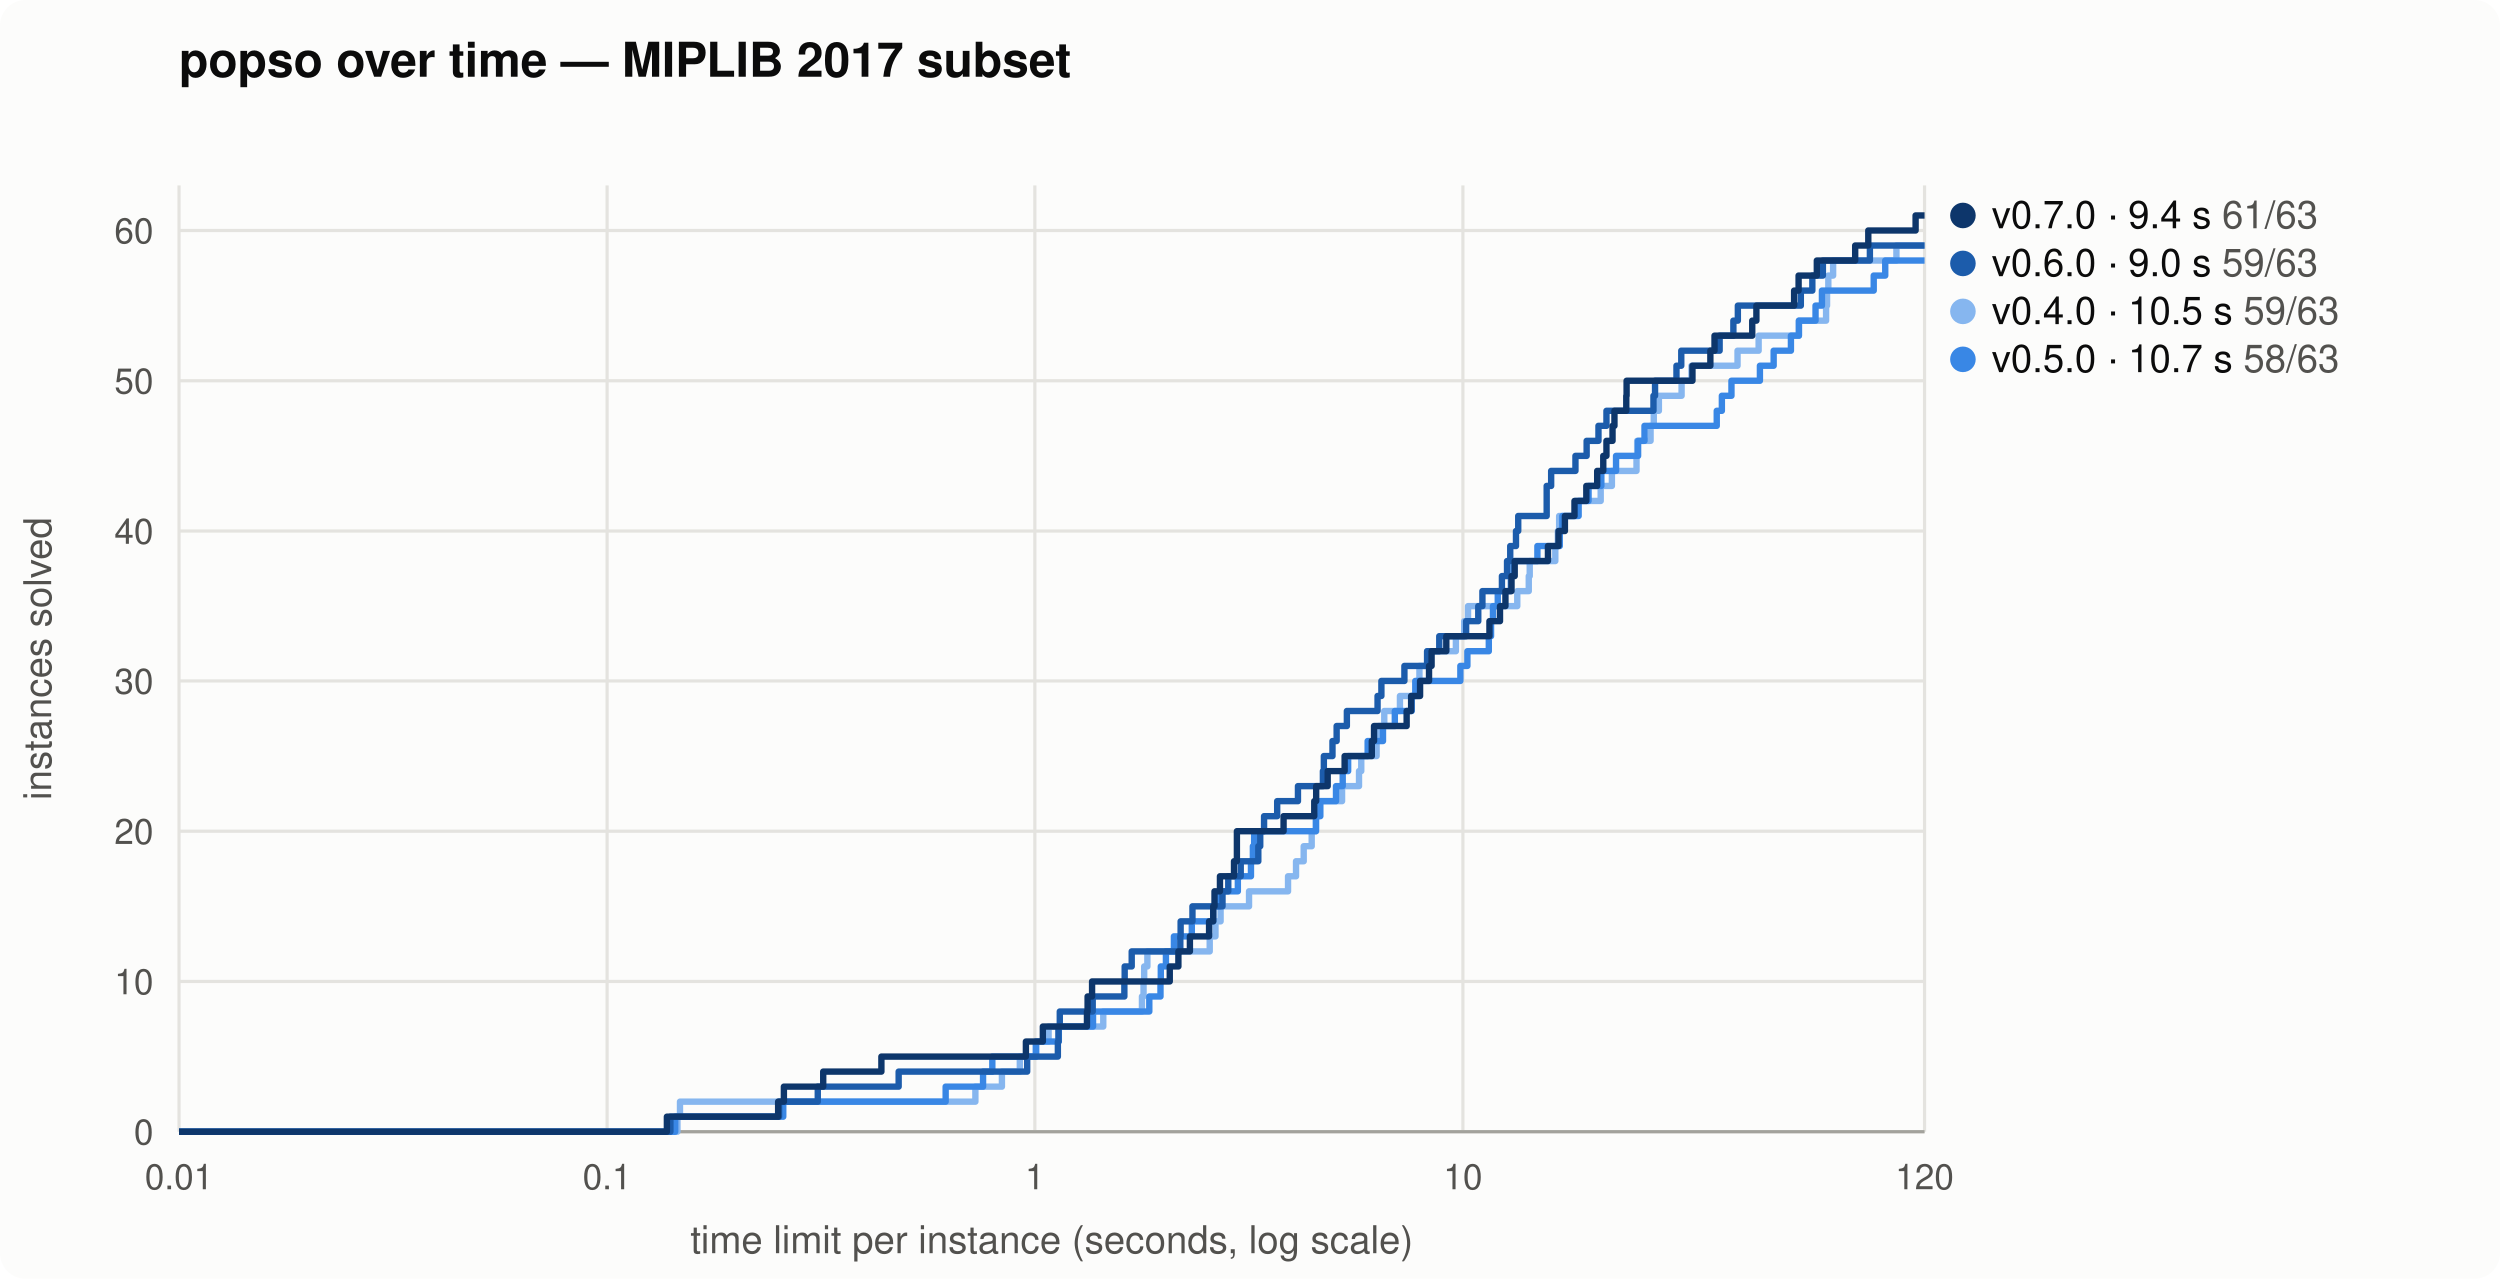
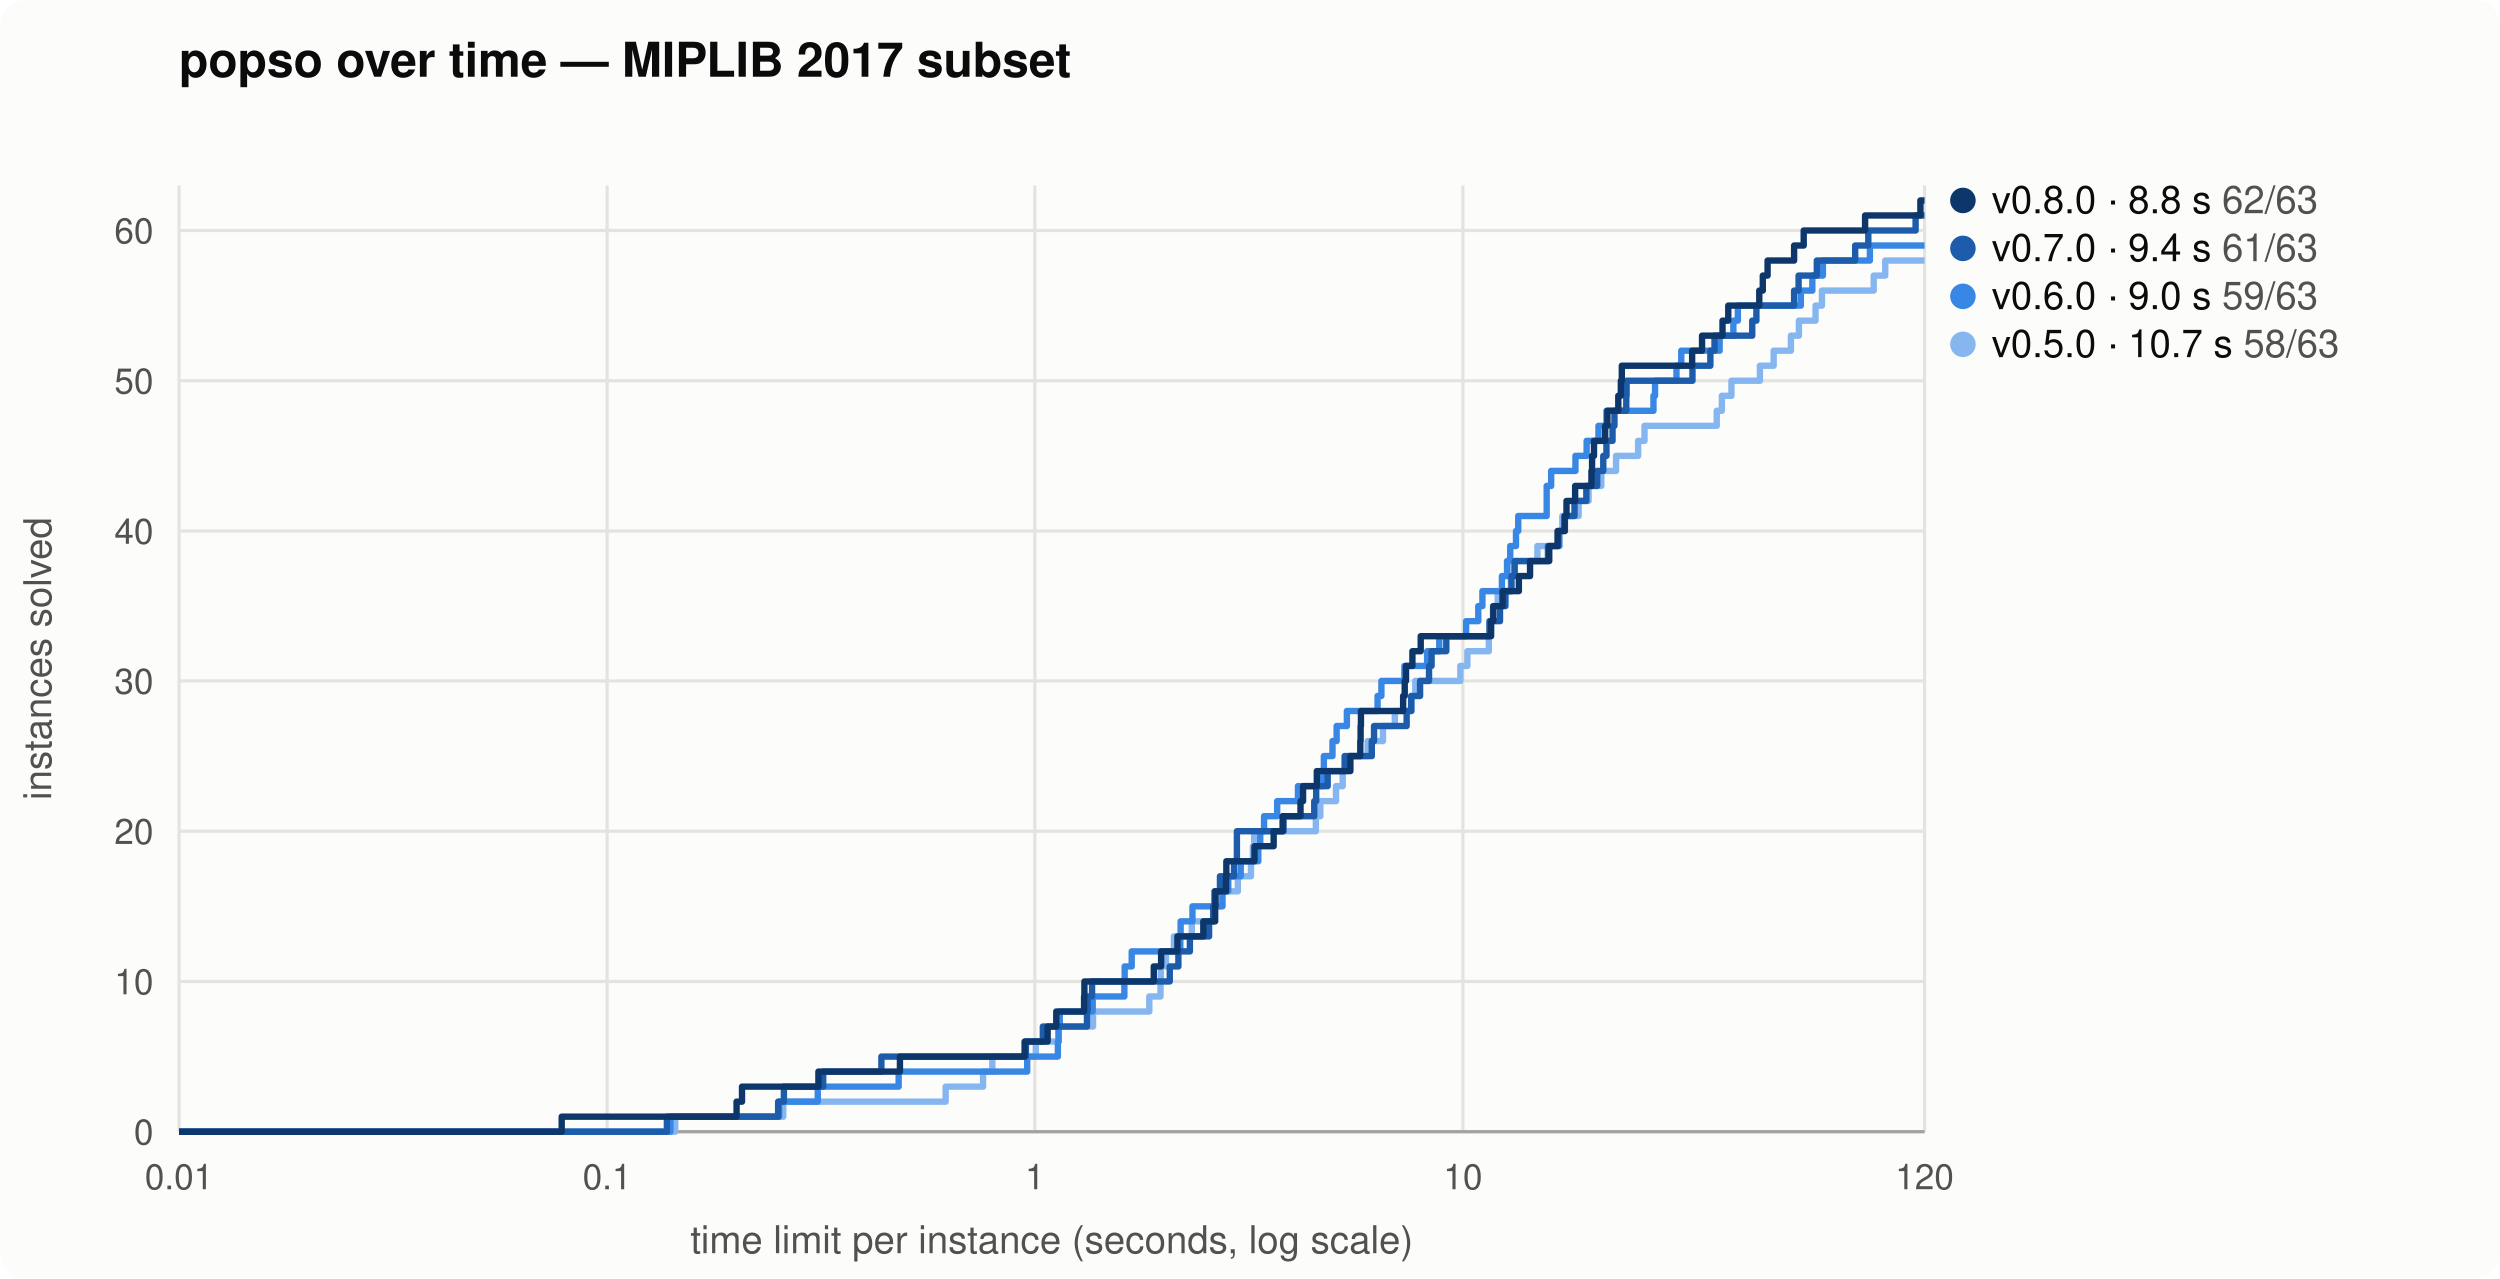
<svg xmlns="http://www.w3.org/2000/svg" viewBox="0 0 782 400" width="782" height="400" role="img" aria-label="popso over time — MIPLIB 2017 subset: instances solved versus time">
  <style>svg{font-family:-apple-system,BlinkMacSystemFont,'Segoe UI',Helvetica,Arial,sans-serif}.bg{fill:#fcfcfb}.t1{fill:#0b0b0b}.t2{fill:#52514e}.grid{stroke:#e4e3df}.axis{stroke:#a3a29c}.s-ours{stroke:#2a78d6}.f-ours{fill:#2a78d6}.s-highs{stroke:#eb6834}.f-highs{fill:#eb6834}.s-scip{stroke:#1baf7a}.f-scip{fill:#1baf7a}.s-v9{stroke:#86b6ef}.f-v9{fill:#86b6ef}.s-v8{stroke:#3987e5}.f-v8{fill:#3987e5}.s-v7{stroke:#1c5cab}.f-v7{fill:#1c5cab}.s-v6{stroke:#0d366b}.f-v6{fill:#0d366b}@media (prefers-color-scheme: dark){.bg{fill:#1a1a19}.t1{fill:#f0efec}.t2{fill:#c3c2b7}.grid{stroke:#333331}.axis{stroke:#6b6a64}.s-ours{stroke:#3987e5}.f-ours{fill:#3987e5}.s-highs{stroke:#d95926}.f-highs{fill:#d95926}.s-scip{stroke:#199e70}.f-scip{fill:#199e70}.s-v9{stroke:#184f95}.f-v9{fill:#184f95}.s-v8{stroke:#2a78d6}.f-v8{fill:#2a78d6}.s-v7{stroke:#6da7ec}.f-v7{fill:#6da7ec}.s-v6{stroke:#b7d3f6}.f-v6{fill:#b7d3f6}}</style>
  <rect class="bg" width="782" height="400" rx="8" />
  <text class="t1" x="56" y="24" font-size="15" font-weight="600">popso over time — MIPLIB 2017 subset</text>
  <text class="t2" x="56" y="42" font-size="12" />
  <line class="grid" x1="56" x2="602" y1="354.0" y2="354.0" stroke-width="1" />
  <text class="t2" x="48" y="358.0" font-size="11" text-anchor="end">0</text>
  <line class="grid" x1="56" x2="602" y1="307.0" y2="307.0" stroke-width="1" />
  <text class="t2" x="48" y="311.0" font-size="11" text-anchor="end">10</text>
  <line class="grid" x1="56" x2="602" y1="260.0" y2="260.0" stroke-width="1" />
  <text class="t2" x="48" y="264.0" font-size="11" text-anchor="end">20</text>
  <line class="grid" x1="56" x2="602" y1="213.0" y2="213.0" stroke-width="1" />
  <text class="t2" x="48" y="217.0" font-size="11" text-anchor="end">30</text>
  <line class="grid" x1="56" x2="602" y1="166.1" y2="166.1" stroke-width="1" />
  <text class="t2" x="48" y="170.1" font-size="11" text-anchor="end">40</text>
  <line class="grid" x1="56" x2="602" y1="119.1" y2="119.1" stroke-width="1" />
  <text class="t2" x="48" y="123.1" font-size="11" text-anchor="end">50</text>
  <line class="grid" x1="56" x2="602" y1="72.1" y2="72.1" stroke-width="1" />
  <text class="t2" x="48" y="76.1" font-size="11" text-anchor="end">60</text>
  <line class="grid" x1="56.0" x2="56.0" y1="58" y2="354" stroke-width="1" />
  <text class="t2" x="56.0" y="372" font-size="11" text-anchor="middle">0.01</text>
  <line class="grid" x1="189.9" x2="189.9" y1="58" y2="354" stroke-width="1" />
  <text class="t2" x="189.9" y="372" font-size="11" text-anchor="middle">0.1</text>
  <line class="grid" x1="323.7" x2="323.7" y1="58" y2="354" stroke-width="1" />
  <text class="t2" x="323.7" y="372" font-size="11" text-anchor="middle">1</text>
  <line class="grid" x1="457.6" x2="457.6" y1="58" y2="354" stroke-width="1" />
  <text class="t2" x="457.6" y="372" font-size="11" text-anchor="middle">10</text>
  <line class="grid" x1="602.0" x2="602.0" y1="58" y2="354" stroke-width="1" />
  <text class="t2" x="602.0" y="372" font-size="11" text-anchor="middle">120</text>
  <line class="axis" x1="56" x2="602" y1="354" y2="354" stroke-width="1" />
  <text class="t2" x="329.0" y="392" font-size="12" text-anchor="middle">time limit per instance (seconds, log scale)</text>
  <text class="t2" transform="translate(16 206.0) rotate(-90)" font-size="12" text-anchor="middle">instances solved</text>
-   <path class="s-v9" d="M56.0 354.0 L211.9 354.0 L211.9 349.3 L212.7 349.3 L212.7 344.6 L305.1 344.6 L305.1 339.9 L313.4 339.9 L313.4 335.2 L319.0 335.2 L319.0 330.5 L324.2 330.5 L324.2 325.8 L328.0 325.8 L328.0 321.1 L345.1 321.1 L345.1 316.4 L357.2 316.4 L357.2 311.7 L357.7 311.7 L357.7 307.0 L357.9 307.0 L357.9 302.3 L358.9 302.3 L358.9 297.6 L378.4 297.6 L378.4 292.9 L380.2 292.9 L380.2 288.2 L381.8 288.2 L381.8 283.5 L390.7 283.5 L390.7 278.8 L402.9 278.8 L402.9 274.1 L405.4 274.1 L405.4 269.4 L407.8 269.4 L407.8 264.7 L410.3 264.7 L410.3 260.0 L411.7 260.0 L411.7 255.3 L412.4 255.3 L412.4 250.6 L419.8 250.6 L419.8 245.9 L425.1 245.9 L425.1 241.2 L425.8 241.2 L425.8 236.5 L430.6 236.5 L430.6 231.8 L431.2 231.8 L431.2 227.1 L433.0 227.1 L433.0 222.4 L437.9 222.4 L437.9 217.7 L443.8 217.7 L443.8 213.0 L444.0 213.0 L444.0 208.3 L446.4 208.3 L446.4 203.7 L455.4 203.7 L455.4 199.0 L458.0 199.0 L458.0 194.3 L459.2 194.3 L459.2 189.6 L474.6 189.6 L474.6 184.9 L478.2 184.9 L478.2 180.2 L478.5 180.2 L478.5 175.5 L486.5 175.5 L486.5 170.8 L487.3 170.8 L487.3 166.1 L487.7 166.1 L487.7 161.4 L492.7 161.4 L492.7 156.7 L500.7 156.7 L500.7 152.0 L504.2 152.0 L504.2 147.3 L511.9 147.3 L511.9 142.6 L512.1 142.6 L512.1 137.9 L516.3 137.9 L516.3 133.2 L517.3 133.2 L517.3 128.5 L518.9 128.5 L518.9 123.8 L526.0 123.8 L526.0 119.1 L529.1 119.1 L529.1 114.4 L543.5 114.4 L543.5 109.7 L550.1 109.7 L550.1 105.0 L562.7 105.0 L562.7 100.3 L571.2 100.3 L571.2 95.6 L571.5 95.6 L571.5 90.9 L571.9 90.9 L571.9 86.2 L573.4 86.2 L573.4 81.5 L593.2 81.5 L593.2 76.8 L602.0 76.8" fill="none" stroke-width="2" stroke-linejoin="round" />
-   <path class="s-v8" d="M56.0 354.0 L211.2 354.0 L211.2 349.3 L245.0 349.3 L245.0 344.6 L295.8 344.6 L295.8 339.9 L307.5 339.9 L307.5 335.2 L310.4 335.2 L310.4 330.5 L324.0 330.5 L324.0 325.8 L331.2 325.8 L331.2 321.1 L341.9 321.1 L341.9 316.4 L359.5 316.4 L359.5 311.7 L363.0 311.7 L363.0 307.0 L363.1 307.0 L363.1 302.3 L364.7 302.3 L364.7 297.6 L367.2 297.6 L367.2 292.9 L372.8 292.9 L372.8 288.2 L379.5 288.2 L379.5 283.5 L381.7 283.5 L381.7 278.8 L387.2 278.8 L387.2 274.1 L391.3 274.1 L391.3 269.4 L391.9 269.4 L391.9 264.7 L392.3 264.7 L392.3 260.0 L411.6 260.0 L411.6 255.3 L413.0 255.3 L413.0 250.6 L417.9 250.6 L417.9 245.9 L420.0 245.9 L420.0 241.2 L421.7 241.2 L421.7 236.5 L427.8 236.5 L427.8 231.8 L432.6 231.8 L432.6 227.1 L436.3 227.1 L436.3 222.4 L441.6 222.4 L441.6 217.7 L442.7 217.7 L442.7 213.0 L456.8 213.0 L456.8 208.3 L459.0 208.3 L459.0 203.7 L465.7 203.7 L465.7 199.0 L466.4 199.0 L466.4 194.3 L467.0 194.3 L467.0 189.6 L468.5 189.6 L468.5 184.9 L472.6 184.9 L472.6 180.2 L473.4 180.2 L473.4 175.5 L480.9 175.5 L480.9 170.8 L487.9 170.8 L487.9 166.1 L488.7 166.1 L488.7 161.4 L493.8 161.4 L493.8 156.7 L496.9 156.7 L496.9 152.0 L500.9 152.0 L500.9 147.3 L505.5 147.3 L505.5 142.6 L512.4 142.6 L512.4 137.9 L514.4 137.9 L514.4 133.2 L537.0 133.2 L537.0 128.5 L538.6 128.5 L538.6 123.8 L541.6 123.8 L541.6 119.1 L550.5 119.1 L550.5 114.4 L554.8 114.4 L554.8 109.7 L560.2 109.7 L560.2 105.0 L562.7 105.0 L562.7 100.3 L567.9 100.3 L567.9 95.6 L569.9 95.6 L569.9 90.9 L586.1 90.9 L586.1 86.2 L589.7 86.2 L589.7 81.5 L602.0 81.5" fill="none" stroke-width="2" stroke-linejoin="round" />
-   <path class="s-v7" d="M56.0 354.0 L209.7 354.0 L209.7 349.3 L243.7 349.3 L243.7 344.6 L255.8 344.6 L255.8 339.9 L281.1 339.9 L281.1 335.2 L321.3 335.2 L321.3 330.5 L330.9 330.5 L330.9 325.8 L331.1 325.8 L331.1 321.1 L331.5 321.1 L331.5 316.4 L341.8 316.4 L341.8 311.7 L351.7 311.7 L351.7 307.0 L351.8 307.0 L351.8 302.3 L354.0 302.3 L354.0 297.6 L369.2 297.6 L369.2 292.9 L369.3 292.9 L369.3 288.2 L373.0 288.2 L373.0 283.5 L382.4 283.5 L382.4 278.8 L384.2 278.8 L384.2 274.1 L388.1 274.1 L388.1 269.4 L393.6 269.4 L393.6 264.7 L394.2 264.7 L394.2 260.0 L395.4 260.0 L395.4 255.3 L399.5 255.3 L399.5 250.6 L406.0 250.6 L406.0 245.9 L413.8 245.9 L413.8 241.2 L414.1 241.2 L414.1 236.5 L416.8 236.5 L416.8 231.8 L418.1 231.8 L418.1 227.1 L421.3 227.1 L421.3 222.4 L430.9 222.4 L430.9 217.7 L432.1 217.7 L432.1 213.0 L439.3 213.0 L439.3 208.3 L446.4 208.3 L446.4 203.7 L450.2 203.7 L450.2 199.0 L458.6 199.0 L458.6 194.3 L462.4 194.3 L462.4 189.6 L463.7 189.6 L463.7 184.9 L469.8 184.9 L469.8 180.2 L471.4 180.2 L471.4 175.5 L472.4 175.5 L472.4 170.8 L474.2 170.8 L474.2 166.1 L474.9 166.1 L474.9 161.4 L483.8 161.4 L483.8 156.7 L483.8 156.7 L483.8 152.0 L485.2 152.0 L485.2 147.3 L492.8 147.3 L492.8 142.6 L496.3 142.6 L496.3 137.9 L500.0 137.9 L500.0 133.2 L502.5 133.2 L502.5 128.5 L517.2 128.5 L517.2 123.8 L517.7 123.8 L517.7 119.1 L524.4 119.1 L524.4 114.4 L525.9 114.4 L525.9 109.7 L537.9 109.7 L537.9 105.0 L542.2 105.0 L542.2 100.3 L543.6 100.3 L543.6 95.6 L563.3 95.6 L563.3 90.9 L566.9 90.9 L566.9 86.2 L570.2 86.2 L570.2 81.5 L584.9 81.5 L584.9 76.8 L602.0 76.8" fill="none" stroke-width="2" stroke-linejoin="round" />
-   <path class="s-v6" d="M56.0 354.0 L208.6 354.0 L208.6 349.3 L243.4 349.3 L243.4 344.6 L245.2 344.6 L245.2 339.9 L257.5 339.9 L257.5 335.2 L275.7 335.2 L275.7 330.5 L320.9 330.5 L320.9 325.8 L326.2 325.8 L326.2 321.1 L340.0 321.1 L340.0 316.4 L340.2 316.4 L340.2 311.7 L341.6 311.7 L341.6 307.0 L365.9 307.0 L365.9 302.3 L368.6 302.3 L368.6 297.6 L372.2 297.6 L372.2 292.9 L378.2 292.9 L378.2 288.2 L379.5 288.2 L379.5 283.5 L379.9 283.5 L379.9 278.8 L381.6 278.8 L381.6 274.1 L386.0 274.1 L386.0 269.4 L386.9 269.4 L386.9 264.7 L386.9 264.7 L386.9 260.0 L401.5 260.0 L401.5 255.3 L411.1 255.3 L411.1 250.6 L411.7 250.6 L411.7 245.9 L415.3 245.9 L415.3 241.2 L420.6 241.2 L420.6 236.5 L429.1 236.5 L429.1 231.8 L429.8 231.8 L429.8 227.1 L440.0 227.1 L440.0 222.4 L441.4 222.4 L441.4 217.7 L444.2 217.7 L444.2 213.0 L447.0 213.0 L447.0 208.3 L447.8 208.3 L447.8 203.7 L452.4 203.7 L452.4 199.0 L465.9 199.0 L465.9 194.3 L469.2 194.3 L469.2 189.6 L470.9 189.6 L470.9 184.9 L472.8 184.9 L472.8 180.2 L473.8 180.2 L473.8 175.5 L484.2 175.5 L484.2 170.8 L487.5 170.8 L487.5 166.1 L489.5 166.1 L489.5 161.4 L492.5 161.4 L492.5 156.7 L496.2 156.7 L496.2 152.0 L499.6 152.0 L499.6 147.3 L501.5 147.3 L501.5 142.6 L502.5 142.6 L502.5 137.9 L504.4 137.9 L504.4 133.2 L505.0 133.2 L505.0 128.5 L508.7 128.5 L508.7 123.8 L508.8 123.8 L508.8 119.1 L529.4 119.1 L529.4 114.4 L535.0 114.4 L535.0 109.7 L536.3 109.7 L536.3 105.0 L548.1 105.0 L548.1 100.3 L549.4 100.3 L549.4 95.6 L561.2 95.6 L561.2 90.9 L562.6 90.9 L562.6 86.2 L568.3 86.2 L568.3 81.5 L580.3 81.5 L580.3 76.8 L584.4 76.8 L584.4 72.1 L599.2 72.1 L599.2 67.4 L602.0 67.4" fill="none" stroke-width="2" stroke-linejoin="round" />
-   <circle class="f-v6" cx="614.0" cy="67.4" r="4" />
-   <text class="t1" x="623.0" y="71.4" font-size="12">v0.7.0 · 9.4 s <tspan class="t2">61/63</tspan>
+   <path class="s-v9" d="M56.0 354.0 L211.2 354.0 L211.2 349.3 L245.0 349.3 L245.0 344.6 L295.8 344.6 L295.8 339.9 L307.5 339.9 L307.5 335.2 L310.4 335.2 L310.4 330.5 L324.0 330.5 L324.0 325.8 L331.2 325.8 L331.2 321.1 L341.9 321.1 L341.9 316.4 L359.5 316.4 L359.5 311.7 L363.0 311.7 L363.0 307.0 L363.1 307.0 L363.1 302.3 L364.7 302.3 L364.7 297.6 L367.2 297.6 L367.2 292.9 L372.8 292.9 L372.8 288.2 L379.5 288.2 L379.5 283.5 L381.7 283.5 L381.7 278.8 L387.2 278.8 L387.2 274.1 L391.3 274.1 L391.3 269.4 L391.9 269.4 L391.9 264.7 L392.3 264.7 L392.3 260.0 L411.6 260.0 L411.6 255.3 L413.0 255.3 L413.0 250.6 L417.9 250.6 L417.9 245.9 L420.0 245.9 L420.0 241.2 L421.7 241.2 L421.7 236.5 L427.8 236.5 L427.8 231.8 L432.6 231.8 L432.6 227.1 L436.3 227.1 L436.3 222.4 L441.6 222.4 L441.6 217.7 L442.7 217.7 L442.7 213.0 L456.8 213.0 L456.8 208.3 L459.0 208.3 L459.0 203.7 L465.7 203.7 L465.7 199.0 L466.4 199.0 L466.4 194.3 L467.0 194.3 L467.0 189.6 L468.5 189.6 L468.5 184.9 L472.6 184.9 L472.6 180.2 L473.4 180.2 L473.4 175.5 L480.9 175.5 L480.9 170.8 L487.9 170.8 L487.9 166.1 L488.7 166.1 L488.7 161.4 L493.8 161.4 L493.8 156.7 L496.9 156.7 L496.9 152.0 L500.9 152.0 L500.9 147.3 L505.5 147.3 L505.5 142.6 L512.4 142.6 L512.4 137.9 L514.4 137.9 L514.4 133.2 L537.0 133.2 L537.0 128.5 L538.6 128.5 L538.6 123.8 L541.6 123.8 L541.6 119.1 L550.5 119.1 L550.5 114.4 L554.8 114.4 L554.8 109.7 L560.2 109.7 L560.2 105.0 L562.7 105.0 L562.7 100.3 L567.9 100.3 L567.9 95.6 L569.9 95.6 L569.9 90.9 L586.1 90.9 L586.1 86.2 L589.7 86.2 L589.7 81.5 L602.0 81.5" fill="none" stroke-width="2" stroke-linejoin="round" />
+   <path class="s-v8" d="M56.0 354.0 L209.7 354.0 L209.7 349.3 L243.7 349.3 L243.7 344.6 L255.8 344.6 L255.8 339.9 L281.1 339.9 L281.1 335.2 L321.3 335.2 L321.3 330.5 L330.9 330.5 L330.9 325.8 L331.1 325.8 L331.1 321.1 L331.5 321.1 L331.5 316.4 L341.8 316.4 L341.8 311.7 L351.7 311.7 L351.7 307.0 L351.8 307.0 L351.8 302.3 L354.0 302.3 L354.0 297.6 L369.2 297.6 L369.2 292.9 L369.3 292.9 L369.3 288.2 L373.0 288.2 L373.0 283.5 L382.4 283.5 L382.4 278.8 L384.2 278.8 L384.2 274.1 L388.1 274.1 L388.1 269.4 L393.6 269.4 L393.6 264.7 L394.2 264.7 L394.2 260.0 L395.4 260.0 L395.4 255.3 L399.5 255.3 L399.5 250.6 L406.0 250.6 L406.0 245.9 L413.8 245.9 L413.8 241.2 L414.1 241.2 L414.1 236.5 L416.8 236.5 L416.8 231.8 L418.1 231.8 L418.1 227.1 L421.3 227.1 L421.3 222.4 L430.9 222.4 L430.9 217.7 L432.1 217.7 L432.1 213.0 L439.3 213.0 L439.3 208.3 L446.4 208.3 L446.4 203.7 L450.2 203.7 L450.2 199.0 L458.6 199.0 L458.6 194.3 L462.4 194.3 L462.4 189.6 L463.7 189.6 L463.7 184.9 L469.8 184.9 L469.8 180.2 L471.4 180.2 L471.4 175.5 L472.4 175.5 L472.4 170.8 L474.2 170.8 L474.2 166.1 L474.9 166.1 L474.9 161.4 L483.8 161.4 L483.8 156.7 L483.8 156.7 L483.8 152.0 L485.2 152.0 L485.2 147.3 L492.8 147.3 L492.8 142.6 L496.3 142.6 L496.3 137.9 L500.0 137.9 L500.0 133.2 L502.5 133.2 L502.5 128.5 L517.2 128.5 L517.2 123.8 L517.7 123.8 L517.7 119.1 L524.4 119.1 L524.4 114.4 L525.9 114.4 L525.9 109.7 L537.9 109.7 L537.9 105.0 L542.2 105.0 L542.2 100.3 L543.6 100.3 L543.6 95.6 L563.3 95.6 L563.3 90.9 L566.9 90.9 L566.9 86.2 L570.2 86.2 L570.2 81.5 L584.9 81.5 L584.9 76.8 L602.0 76.8" fill="none" stroke-width="2" stroke-linejoin="round" />
+   <path class="s-v7" d="M56.0 354.0 L208.6 354.0 L208.6 349.3 L243.4 349.3 L243.4 344.6 L245.2 344.6 L245.2 339.9 L257.5 339.9 L257.5 335.2 L275.7 335.2 L275.7 330.5 L320.9 330.5 L320.9 325.8 L326.2 325.8 L326.2 321.1 L340.0 321.1 L340.0 316.4 L340.2 316.4 L340.2 311.7 L341.6 311.7 L341.6 307.0 L365.9 307.0 L365.9 302.3 L368.6 302.3 L368.6 297.6 L372.2 297.6 L372.2 292.9 L378.2 292.9 L378.2 288.2 L379.5 288.2 L379.5 283.5 L379.9 283.5 L379.9 278.8 L381.6 278.8 L381.6 274.1 L386.0 274.1 L386.0 269.4 L386.9 269.4 L386.9 264.7 L386.9 264.7 L386.9 260.0 L401.5 260.0 L401.5 255.3 L411.1 255.3 L411.1 250.6 L411.7 250.6 L411.7 245.9 L415.3 245.9 L415.3 241.2 L420.6 241.2 L420.6 236.5 L429.1 236.5 L429.1 231.8 L429.8 231.8 L429.8 227.1 L440.0 227.1 L440.0 222.4 L441.4 222.4 L441.4 217.7 L444.2 217.7 L444.2 213.0 L447.0 213.0 L447.0 208.3 L447.8 208.3 L447.8 203.7 L452.4 203.7 L452.4 199.0 L465.9 199.0 L465.9 194.3 L469.2 194.3 L469.2 189.6 L470.9 189.6 L470.9 184.9 L472.8 184.9 L472.8 180.2 L473.8 180.2 L473.8 175.5 L484.2 175.5 L484.2 170.8 L487.5 170.8 L487.5 166.1 L489.5 166.1 L489.5 161.4 L492.5 161.4 L492.5 156.7 L496.2 156.7 L496.2 152.0 L499.6 152.0 L499.6 147.3 L501.5 147.3 L501.5 142.6 L502.5 142.6 L502.5 137.9 L504.4 137.9 L504.4 133.2 L505.0 133.2 L505.0 128.5 L508.7 128.5 L508.7 123.8 L508.8 123.8 L508.8 119.1 L529.4 119.1 L529.4 114.4 L535.0 114.4 L535.0 109.7 L536.3 109.7 L536.3 105.0 L548.1 105.0 L548.1 100.3 L549.4 100.3 L549.4 95.6 L561.2 95.6 L561.2 90.9 L562.6 90.9 L562.6 86.2 L568.3 86.2 L568.3 81.5 L580.3 81.5 L580.3 76.8 L584.4 76.8 L584.4 72.1 L599.2 72.1 L599.2 67.4 L602.0 67.4" fill="none" stroke-width="2" stroke-linejoin="round" />
+   <path class="s-v6" d="M56.0 354.0 L175.7 354.0 L175.7 349.3 L230.4 349.3 L230.4 344.6 L232.1 344.6 L232.1 339.9 L256.0 339.9 L256.0 335.2 L281.5 335.2 L281.5 330.5 L320.5 330.5 L320.5 325.8 L327.7 325.8 L327.7 321.1 L330.4 321.1 L330.4 316.4 L339.1 316.4 L339.1 311.7 L339.2 311.7 L339.2 307.0 L360.9 307.0 L360.9 302.3 L363.2 302.3 L363.2 297.6 L368.3 297.6 L368.3 292.9 L376.4 292.9 L376.4 288.2 L380.1 288.2 L380.1 283.5 L380.2 283.5 L380.2 278.8 L383.5 278.8 L383.5 274.1 L383.6 274.1 L383.6 269.4 L392.4 269.4 L392.4 264.7 L398.4 264.7 L398.4 260.0 L401.2 260.0 L401.2 255.3 L406.8 255.3 L406.8 250.6 L407.6 250.6 L407.6 245.9 L411.9 245.9 L411.9 241.2 L422.4 241.2 L422.4 236.5 L425.5 236.5 L425.5 231.8 L425.6 231.8 L425.6 227.1 L425.7 227.1 L425.7 222.4 L438.9 222.4 L438.9 217.7 L439.4 217.7 L439.4 213.0 L439.8 213.0 L439.8 208.3 L441.8 208.3 L441.8 203.7 L444.4 203.7 L444.4 199.0 L466.4 199.0 L466.4 194.3 L467.1 194.3 L467.1 189.6 L470.0 189.6 L470.0 184.9 L475.1 184.9 L475.1 180.2 L478.6 180.2 L478.6 175.5 L484.6 175.5 L484.6 170.8 L487.2 170.8 L487.2 166.1 L489.4 166.1 L489.4 161.4 L490.0 161.4 L490.0 156.7 L492.7 156.7 L492.7 152.0 L497.8 152.0 L497.8 147.3 L498.0 147.3 L498.0 142.6 L498.6 142.6 L498.6 137.9 L502.1 137.9 L502.1 133.2 L502.8 133.2 L502.8 128.5 L506.2 128.5 L506.2 123.8 L507.0 123.8 L507.0 119.1 L507.3 119.1 L507.3 114.4 L529.3 114.4 L529.3 109.7 L532.4 109.7 L532.4 105.0 L538.8 105.0 L538.8 100.3 L540.6 100.3 L540.6 95.6 L550.3 95.6 L550.3 90.9 L551.4 90.9 L551.4 86.2 L552.9 86.2 L552.9 81.5 L561.2 81.5 L561.2 76.8 L564.2 76.8 L564.2 72.1 L583.4 72.1 L583.4 67.4 L600.7 67.4 L600.7 62.7 L602.0 62.7" fill="none" stroke-width="2" stroke-linejoin="round" />
+   <circle class="f-v6" cx="614.0" cy="62.7" r="4" />
+   <text class="t1" x="623.0" y="66.7" font-size="12">v0.8.0 · 8.8 s <tspan class="t2">62/63</tspan>
  </text>
-   <circle class="f-v7" cx="614.0" cy="82.4" r="4" />
-   <text class="t1" x="623.0" y="86.4" font-size="12">v0.6.0 · 9.0 s <tspan class="t2">59/63</tspan>
+   <circle class="f-v7" cx="614.0" cy="77.7" r="4" />
+   <text class="t1" x="623.0" y="81.7" font-size="12">v0.7.0 · 9.4 s <tspan class="t2">61/63</tspan>
  </text>
-   <circle class="f-v9" cx="614.0" cy="97.4" r="4" />
-   <text class="t1" x="623.0" y="101.4" font-size="12">v0.4.0 · 10.5 s <tspan class="t2">59/63</tspan>
+   <circle class="f-v8" cx="614.0" cy="92.7" r="4" />
+   <text class="t1" x="623.0" y="96.7" font-size="12">v0.6.0 · 9.0 s <tspan class="t2">59/63</tspan>
  </text>
-   <circle class="f-v8" cx="614.0" cy="112.4" r="4" />
-   <text class="t1" x="623.0" y="116.4" font-size="12">v0.5.0 · 10.7 s <tspan class="t2">58/63</tspan>
+   <circle class="f-v9" cx="614.0" cy="107.7" r="4" />
+   <text class="t1" x="623.0" y="111.7" font-size="12">v0.5.0 · 10.7 s <tspan class="t2">58/63</tspan>
  </text>
</svg>
